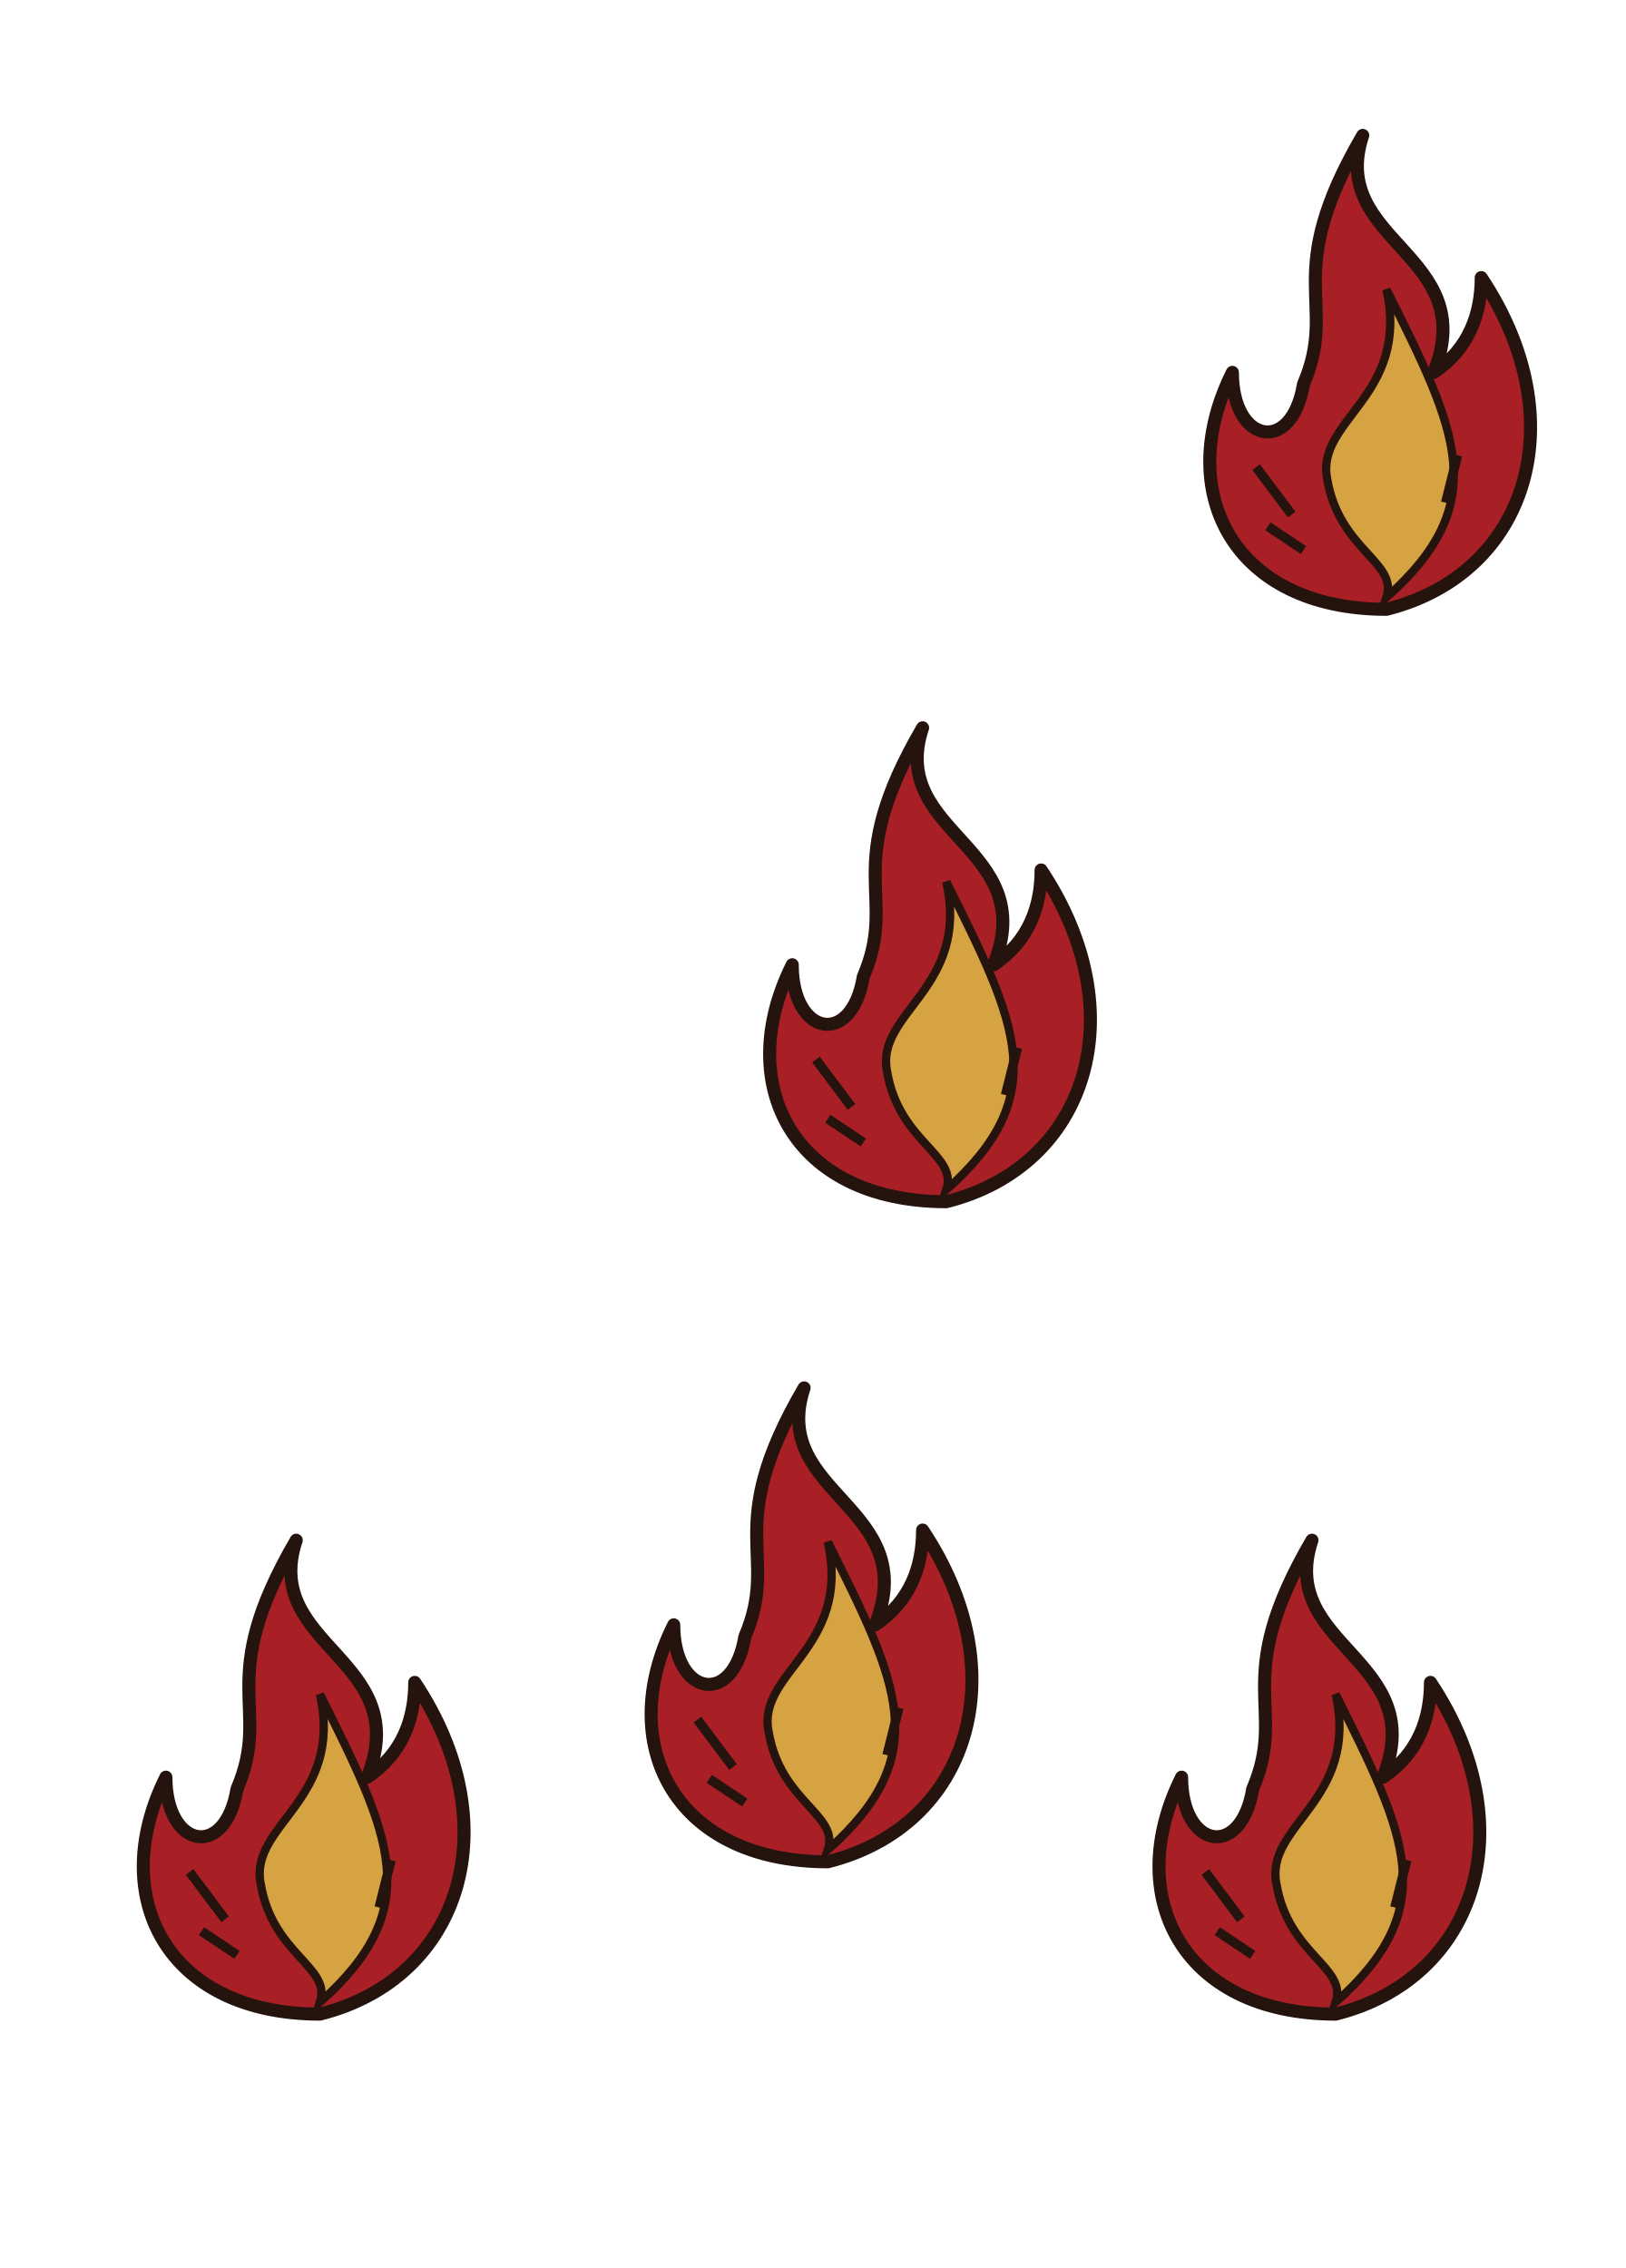
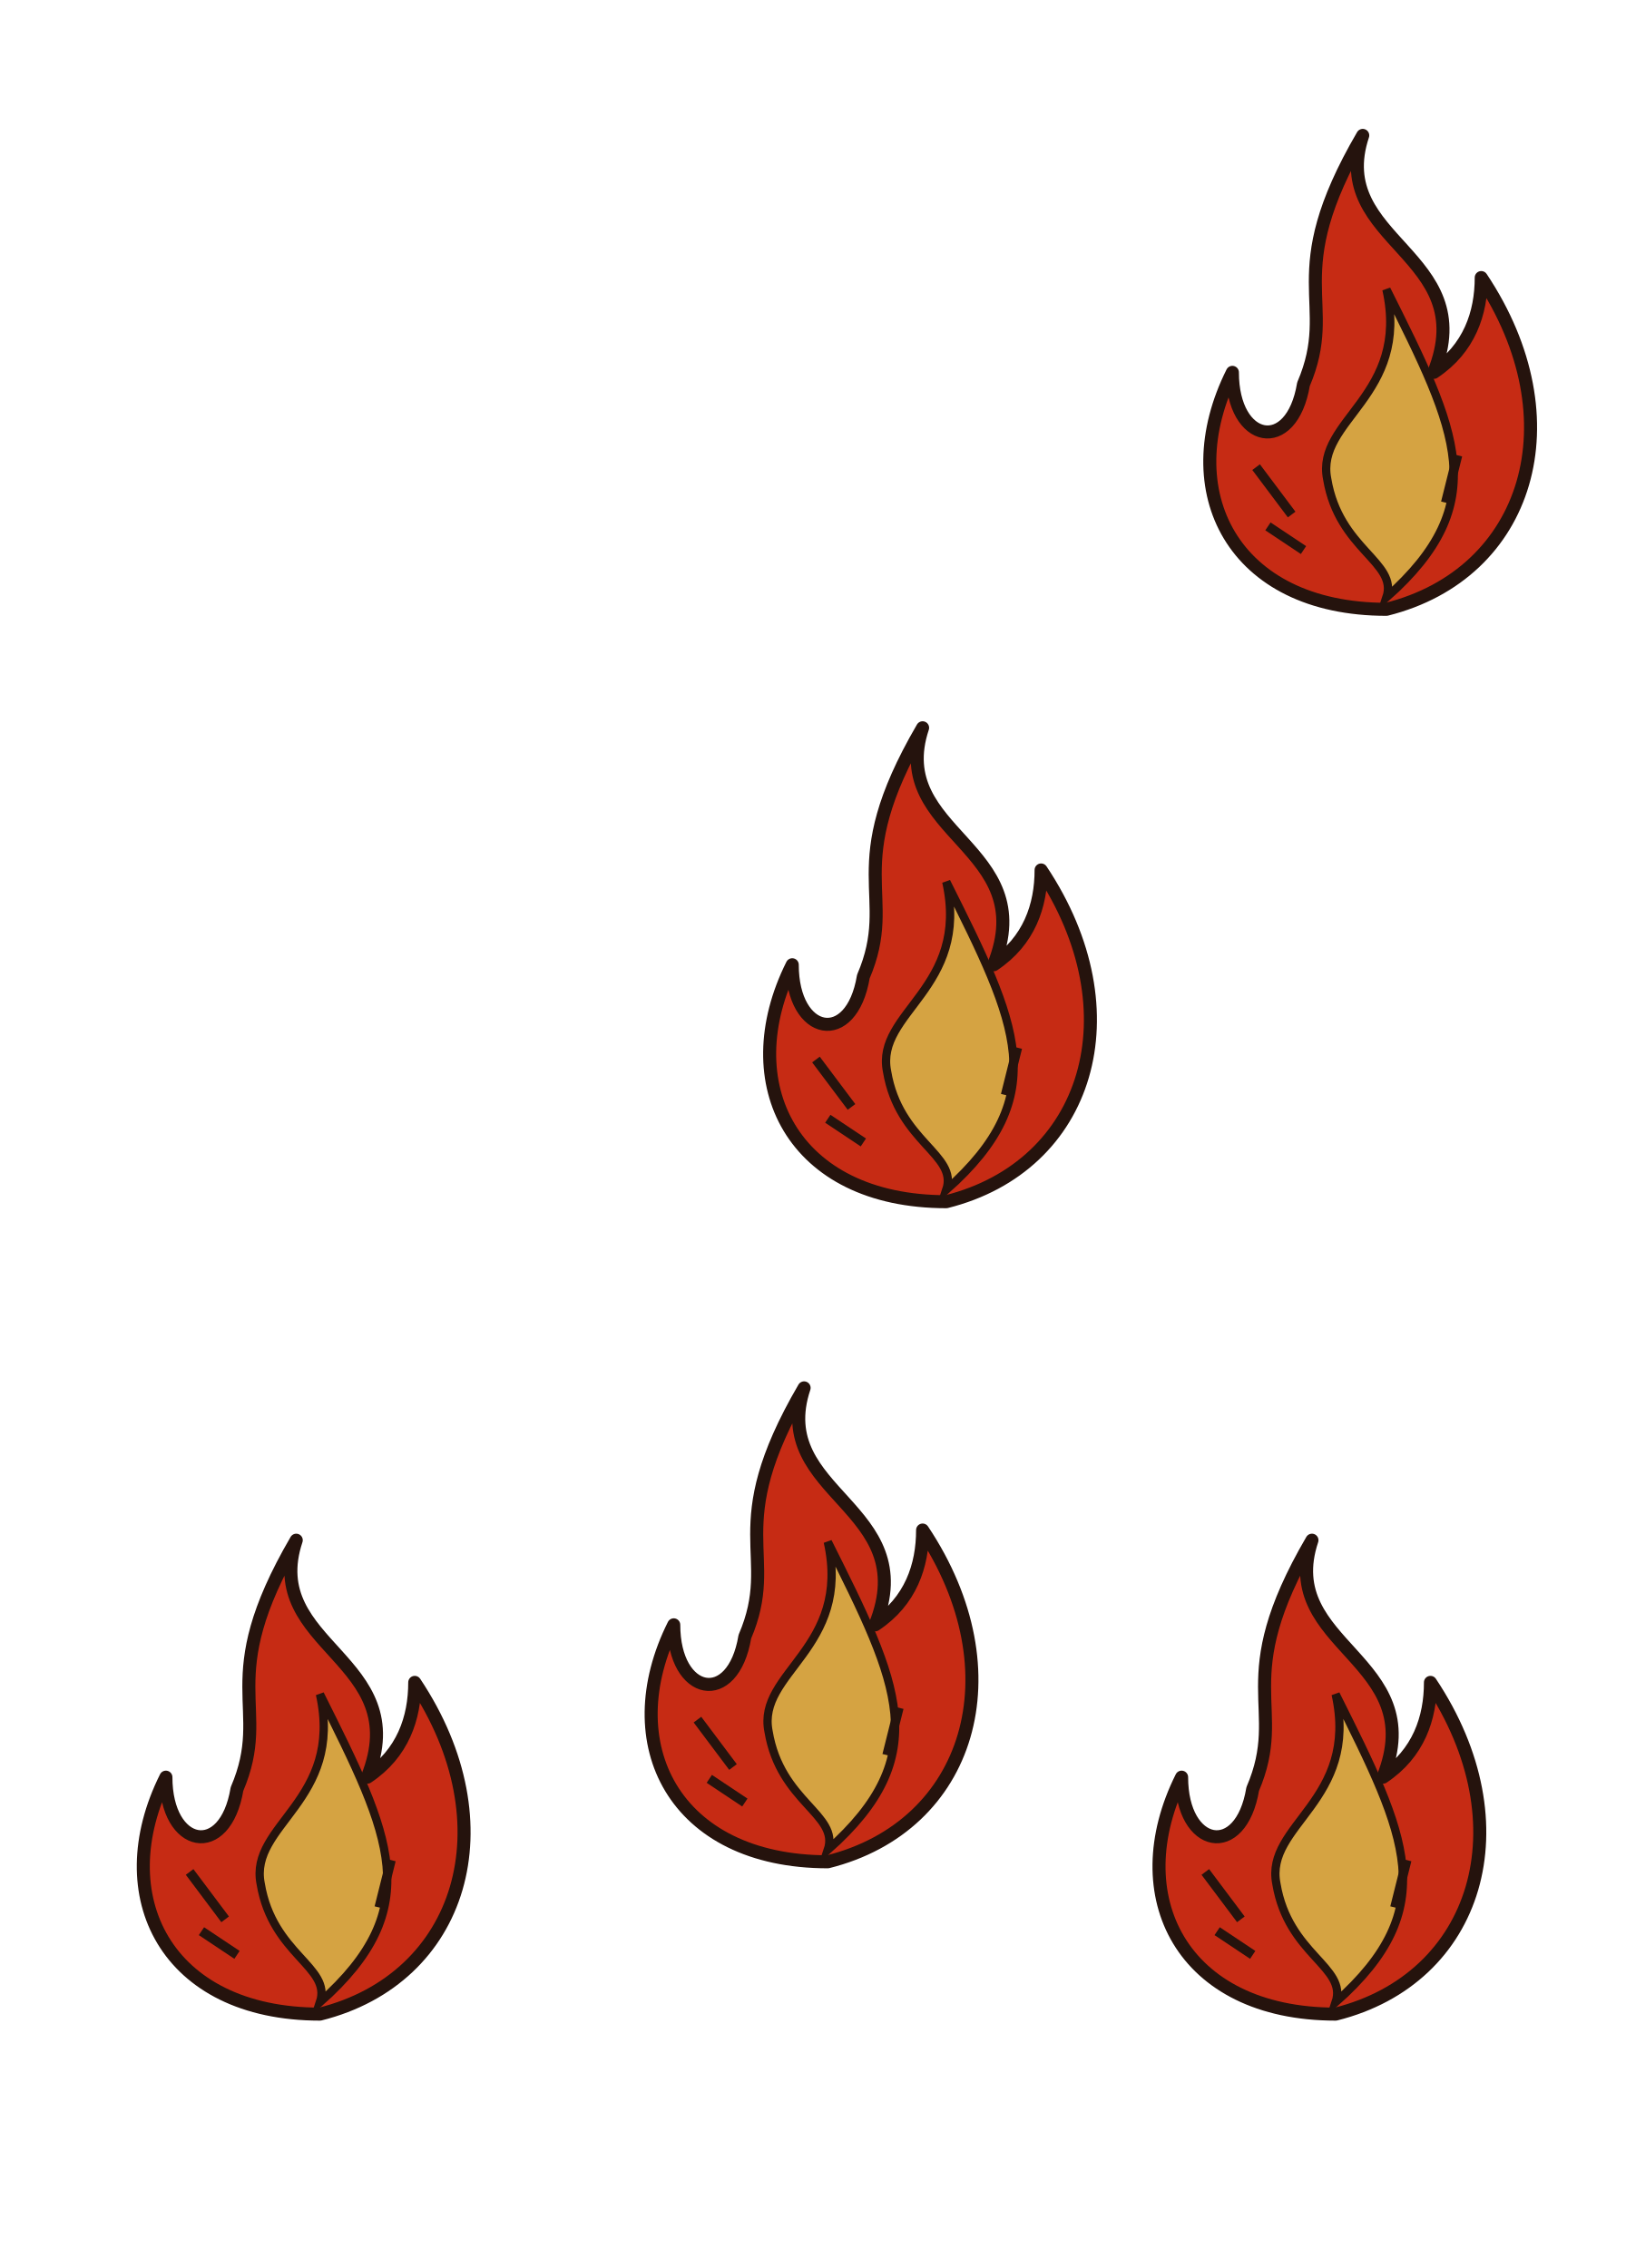
<svg xmlns="http://www.w3.org/2000/svg" width="768" height="1072" viewBox="0 0 96 134">
  <g class="flame" transform="translate(70.000 8.000) scale(0.7)">
-     <path d="M15 0C12 9 25 10 21 20C24 18 25 15 25 12C33 24 29 37 17 40C4 40-1 30 4 20C4 26 9 27 10 21C13 14 8 12 15 0Z" fill="#a82025" stroke="#25130d" stroke-width="1.1" stroke-linejoin="round" />
+     <path d="M15 0C12 9 25 10 21 20C24 18 25 15 25 12C33 24 29 37 17 40C4 40-1 30 4 20C4 26 9 27 10 21C13 14 8 12 15 0Z" fill="#c62b14" stroke="#25130d" stroke-width="1.1" stroke-linejoin="round" />
    <path d="M17 13C19 22 11 24 12 29C13 35 18 36 17 39C26 31 23 25 17 13Z" fill="#d5a342" stroke="#25130d" stroke-width=".7" />
    <path d="M6 28L9 32M7 33L10 35M23 27L22 31" fill="none" stroke="#25130d" stroke-width=".8" />
  </g>
  <g class="flame" transform="translate(44.000 43.000) scale(0.7)">
-     <path d="M15 0C12 9 25 10 21 20C24 18 25 15 25 12C33 24 29 37 17 40C4 40-1 30 4 20C4 26 9 27 10 21C13 14 8 12 15 0Z" fill="#a82025" stroke="#25130d" stroke-width="1.1" stroke-linejoin="round" />
+     <path d="M15 0C12 9 25 10 21 20C24 18 25 15 25 12C33 24 29 37 17 40C4 40-1 30 4 20C4 26 9 27 10 21C13 14 8 12 15 0Z" fill="#c62b14" stroke="#25130d" stroke-width="1.1" stroke-linejoin="round" />
    <path d="M17 13C19 22 11 24 12 29C13 35 18 36 17 39C26 31 23 25 17 13Z" fill="#d5a342" stroke="#25130d" stroke-width=".7" />
    <path d="M6 28L9 32M7 33L10 35M23 27L22 31" fill="none" stroke="#25130d" stroke-width=".8" />
  </g>
  <g class="flame" transform="translate(7.000 91.000) scale(0.7)">
-     <path d="M15 0C12 9 25 10 21 20C24 18 25 15 25 12C33 24 29 37 17 40C4 40-1 30 4 20C4 26 9 27 10 21C13 14 8 12 15 0Z" fill="#a82025" stroke="#25130d" stroke-width="1.1" stroke-linejoin="round" />
+     <path d="M15 0C12 9 25 10 21 20C24 18 25 15 25 12C33 24 29 37 17 40C4 40-1 30 4 20C4 26 9 27 10 21C13 14 8 12 15 0Z" fill="#c62b14" stroke="#25130d" stroke-width="1.1" stroke-linejoin="round" />
    <path d="M17 13C19 22 11 24 12 29C13 35 18 36 17 39C26 31 23 25 17 13Z" fill="#d5a342" stroke="#25130d" stroke-width=".7" />
    <path d="M6 28L9 32M7 33L10 35M23 27L22 31" fill="none" stroke="#25130d" stroke-width=".8" />
  </g>
  <g class="flame" transform="translate(37.000 82.000) scale(0.7)">
-     <path d="M15 0C12 9 25 10 21 20C24 18 25 15 25 12C33 24 29 37 17 40C4 40-1 30 4 20C4 26 9 27 10 21C13 14 8 12 15 0Z" fill="#a82025" stroke="#25130d" stroke-width="1.1" stroke-linejoin="round" />
+     <path d="M15 0C12 9 25 10 21 20C24 18 25 15 25 12C33 24 29 37 17 40C4 40-1 30 4 20C4 26 9 27 10 21C13 14 8 12 15 0Z" fill="#c62b14" stroke="#25130d" stroke-width="1.1" stroke-linejoin="round" />
    <path d="M17 13C19 22 11 24 12 29C13 35 18 36 17 39C26 31 23 25 17 13Z" fill="#d5a342" stroke="#25130d" stroke-width=".7" />
    <path d="M6 28L9 32M7 33L10 35M23 27L22 31" fill="none" stroke="#25130d" stroke-width=".8" />
  </g>
  <g class="flame" transform="translate(67.000 91.000) scale(0.7)">
-     <path d="M15 0C12 9 25 10 21 20C24 18 25 15 25 12C33 24 29 37 17 40C4 40-1 30 4 20C4 26 9 27 10 21C13 14 8 12 15 0Z" fill="#a82025" stroke="#25130d" stroke-width="1.1" stroke-linejoin="round" />
+     <path d="M15 0C12 9 25 10 21 20C24 18 25 15 25 12C33 24 29 37 17 40C4 40-1 30 4 20C4 26 9 27 10 21C13 14 8 12 15 0Z" fill="#c62b14" stroke="#25130d" stroke-width="1.1" stroke-linejoin="round" />
    <path d="M17 13C19 22 11 24 12 29C13 35 18 36 17 39C26 31 23 25 17 13Z" fill="#d5a342" stroke="#25130d" stroke-width=".7" />
    <path d="M6 28L9 32M7 33L10 35M23 27L22 31" fill="none" stroke="#25130d" stroke-width=".8" />
  </g>
</svg>
